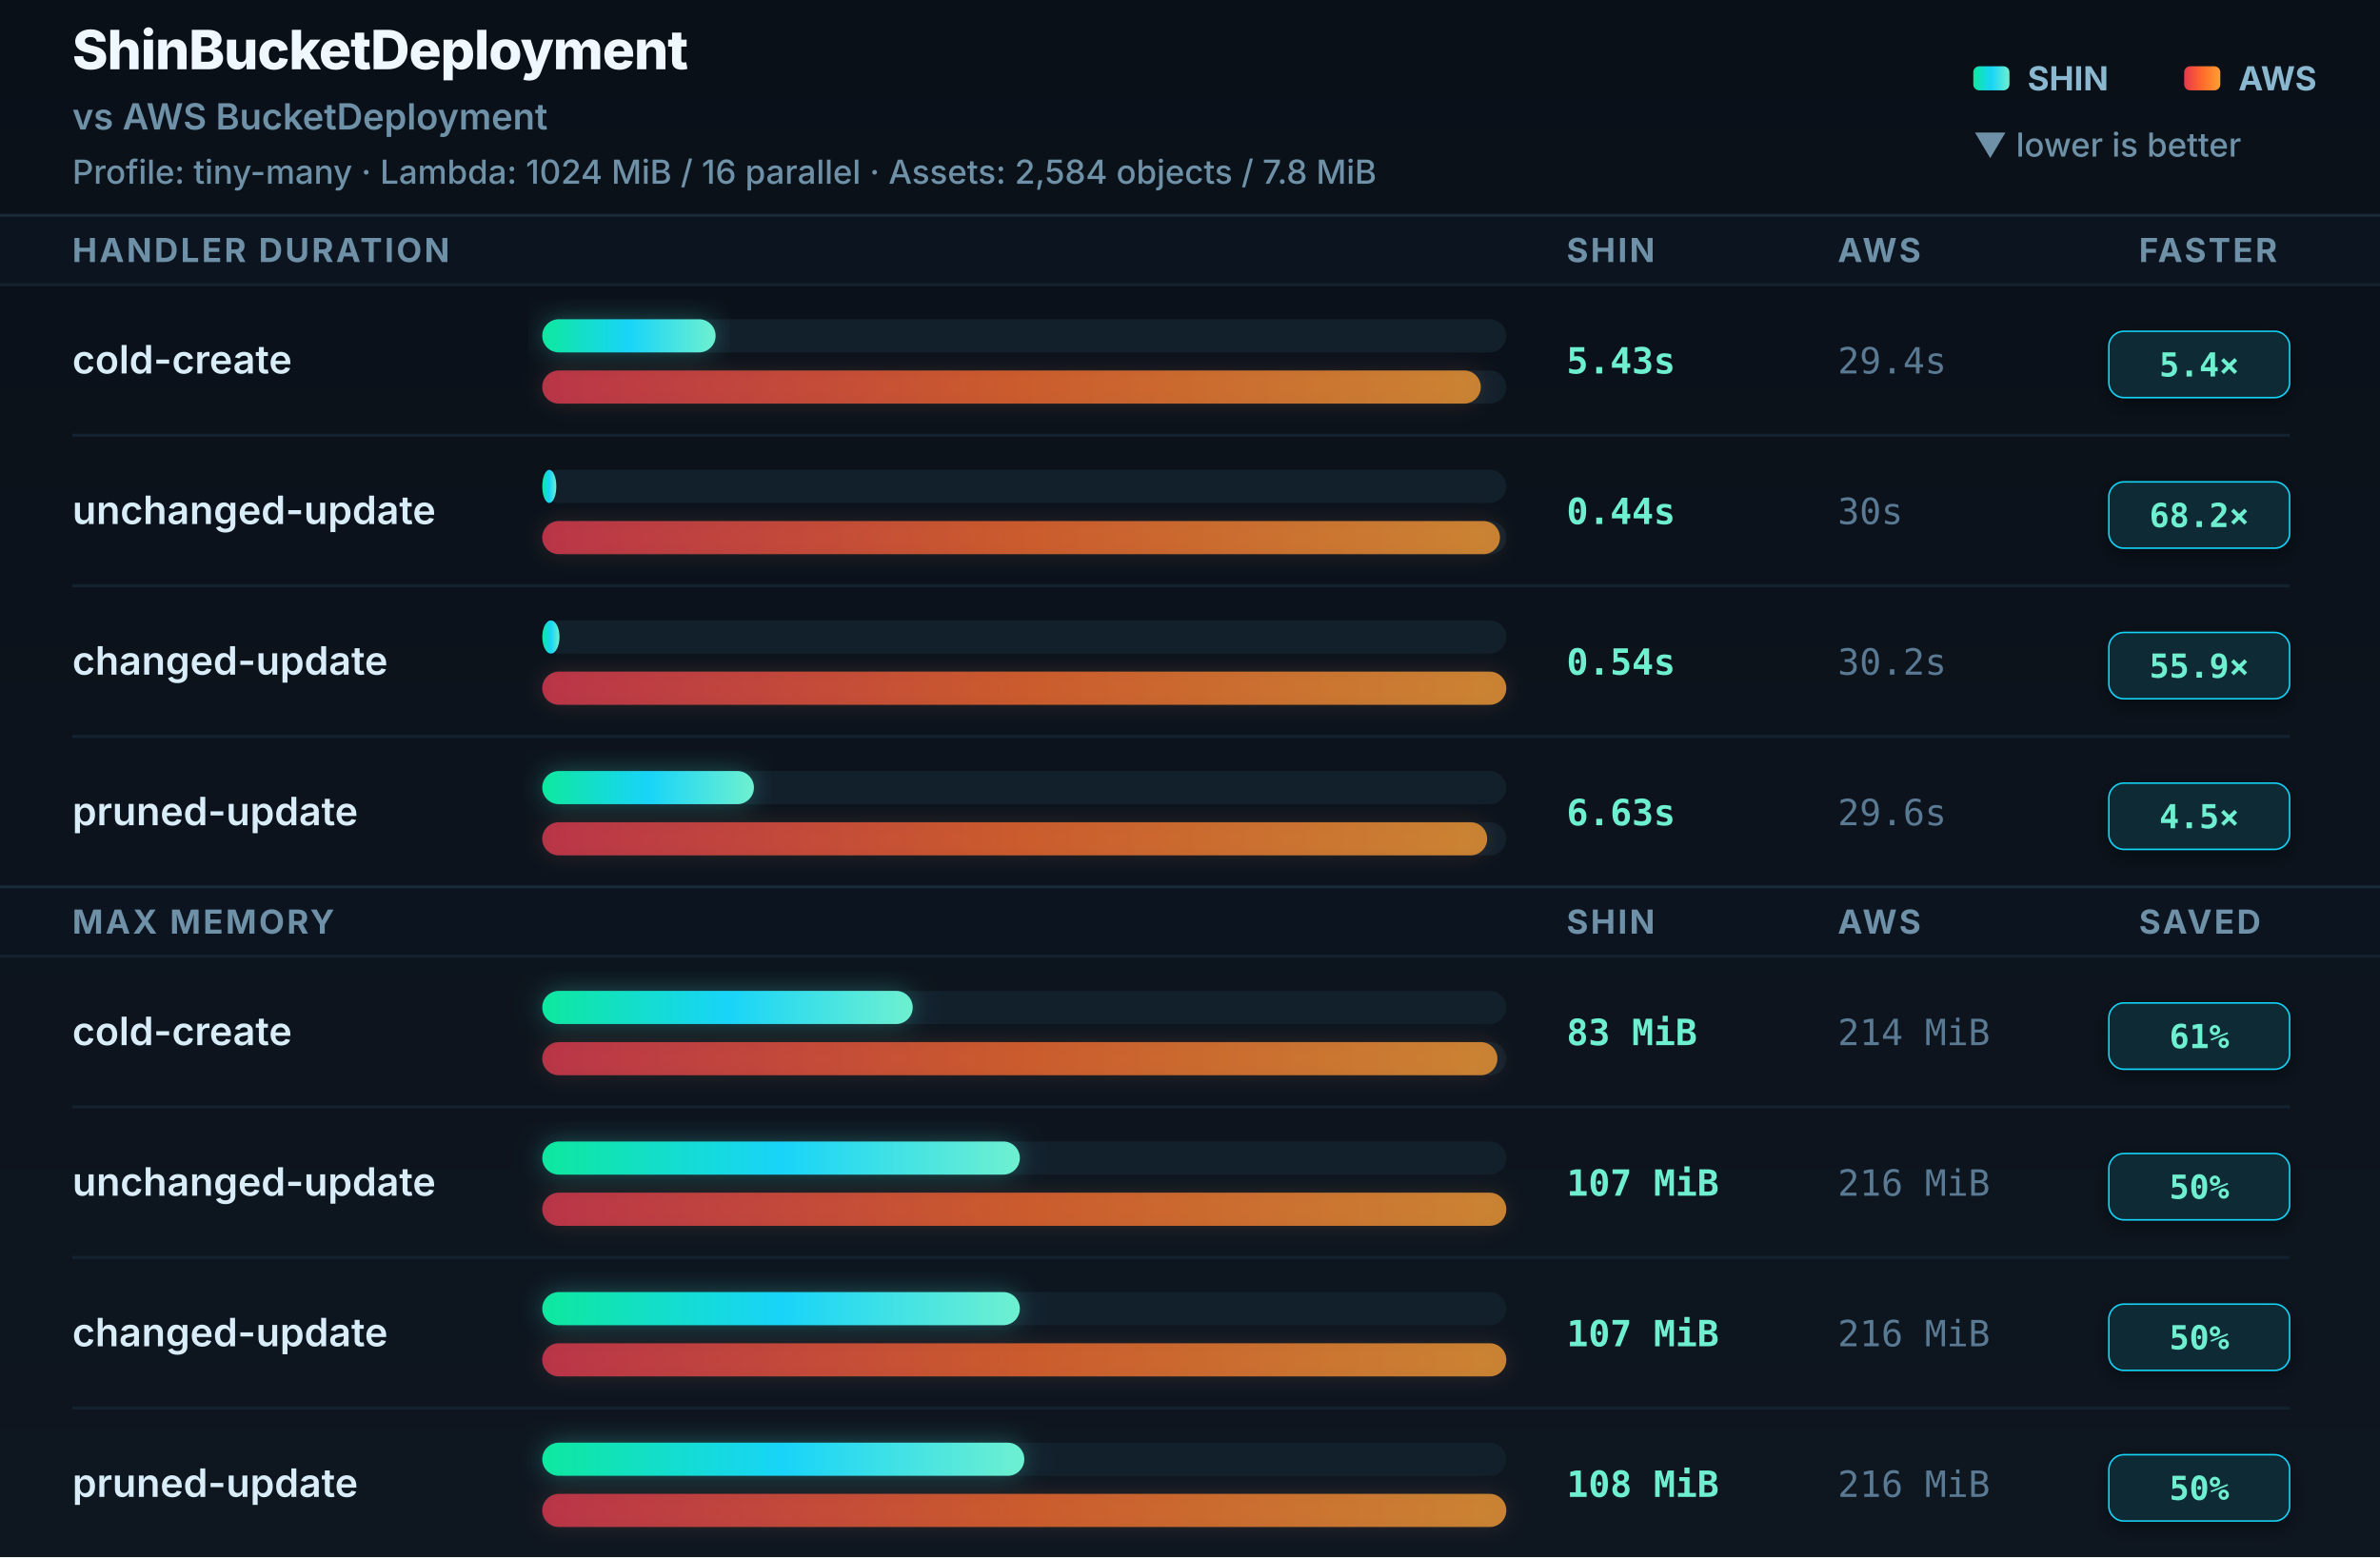
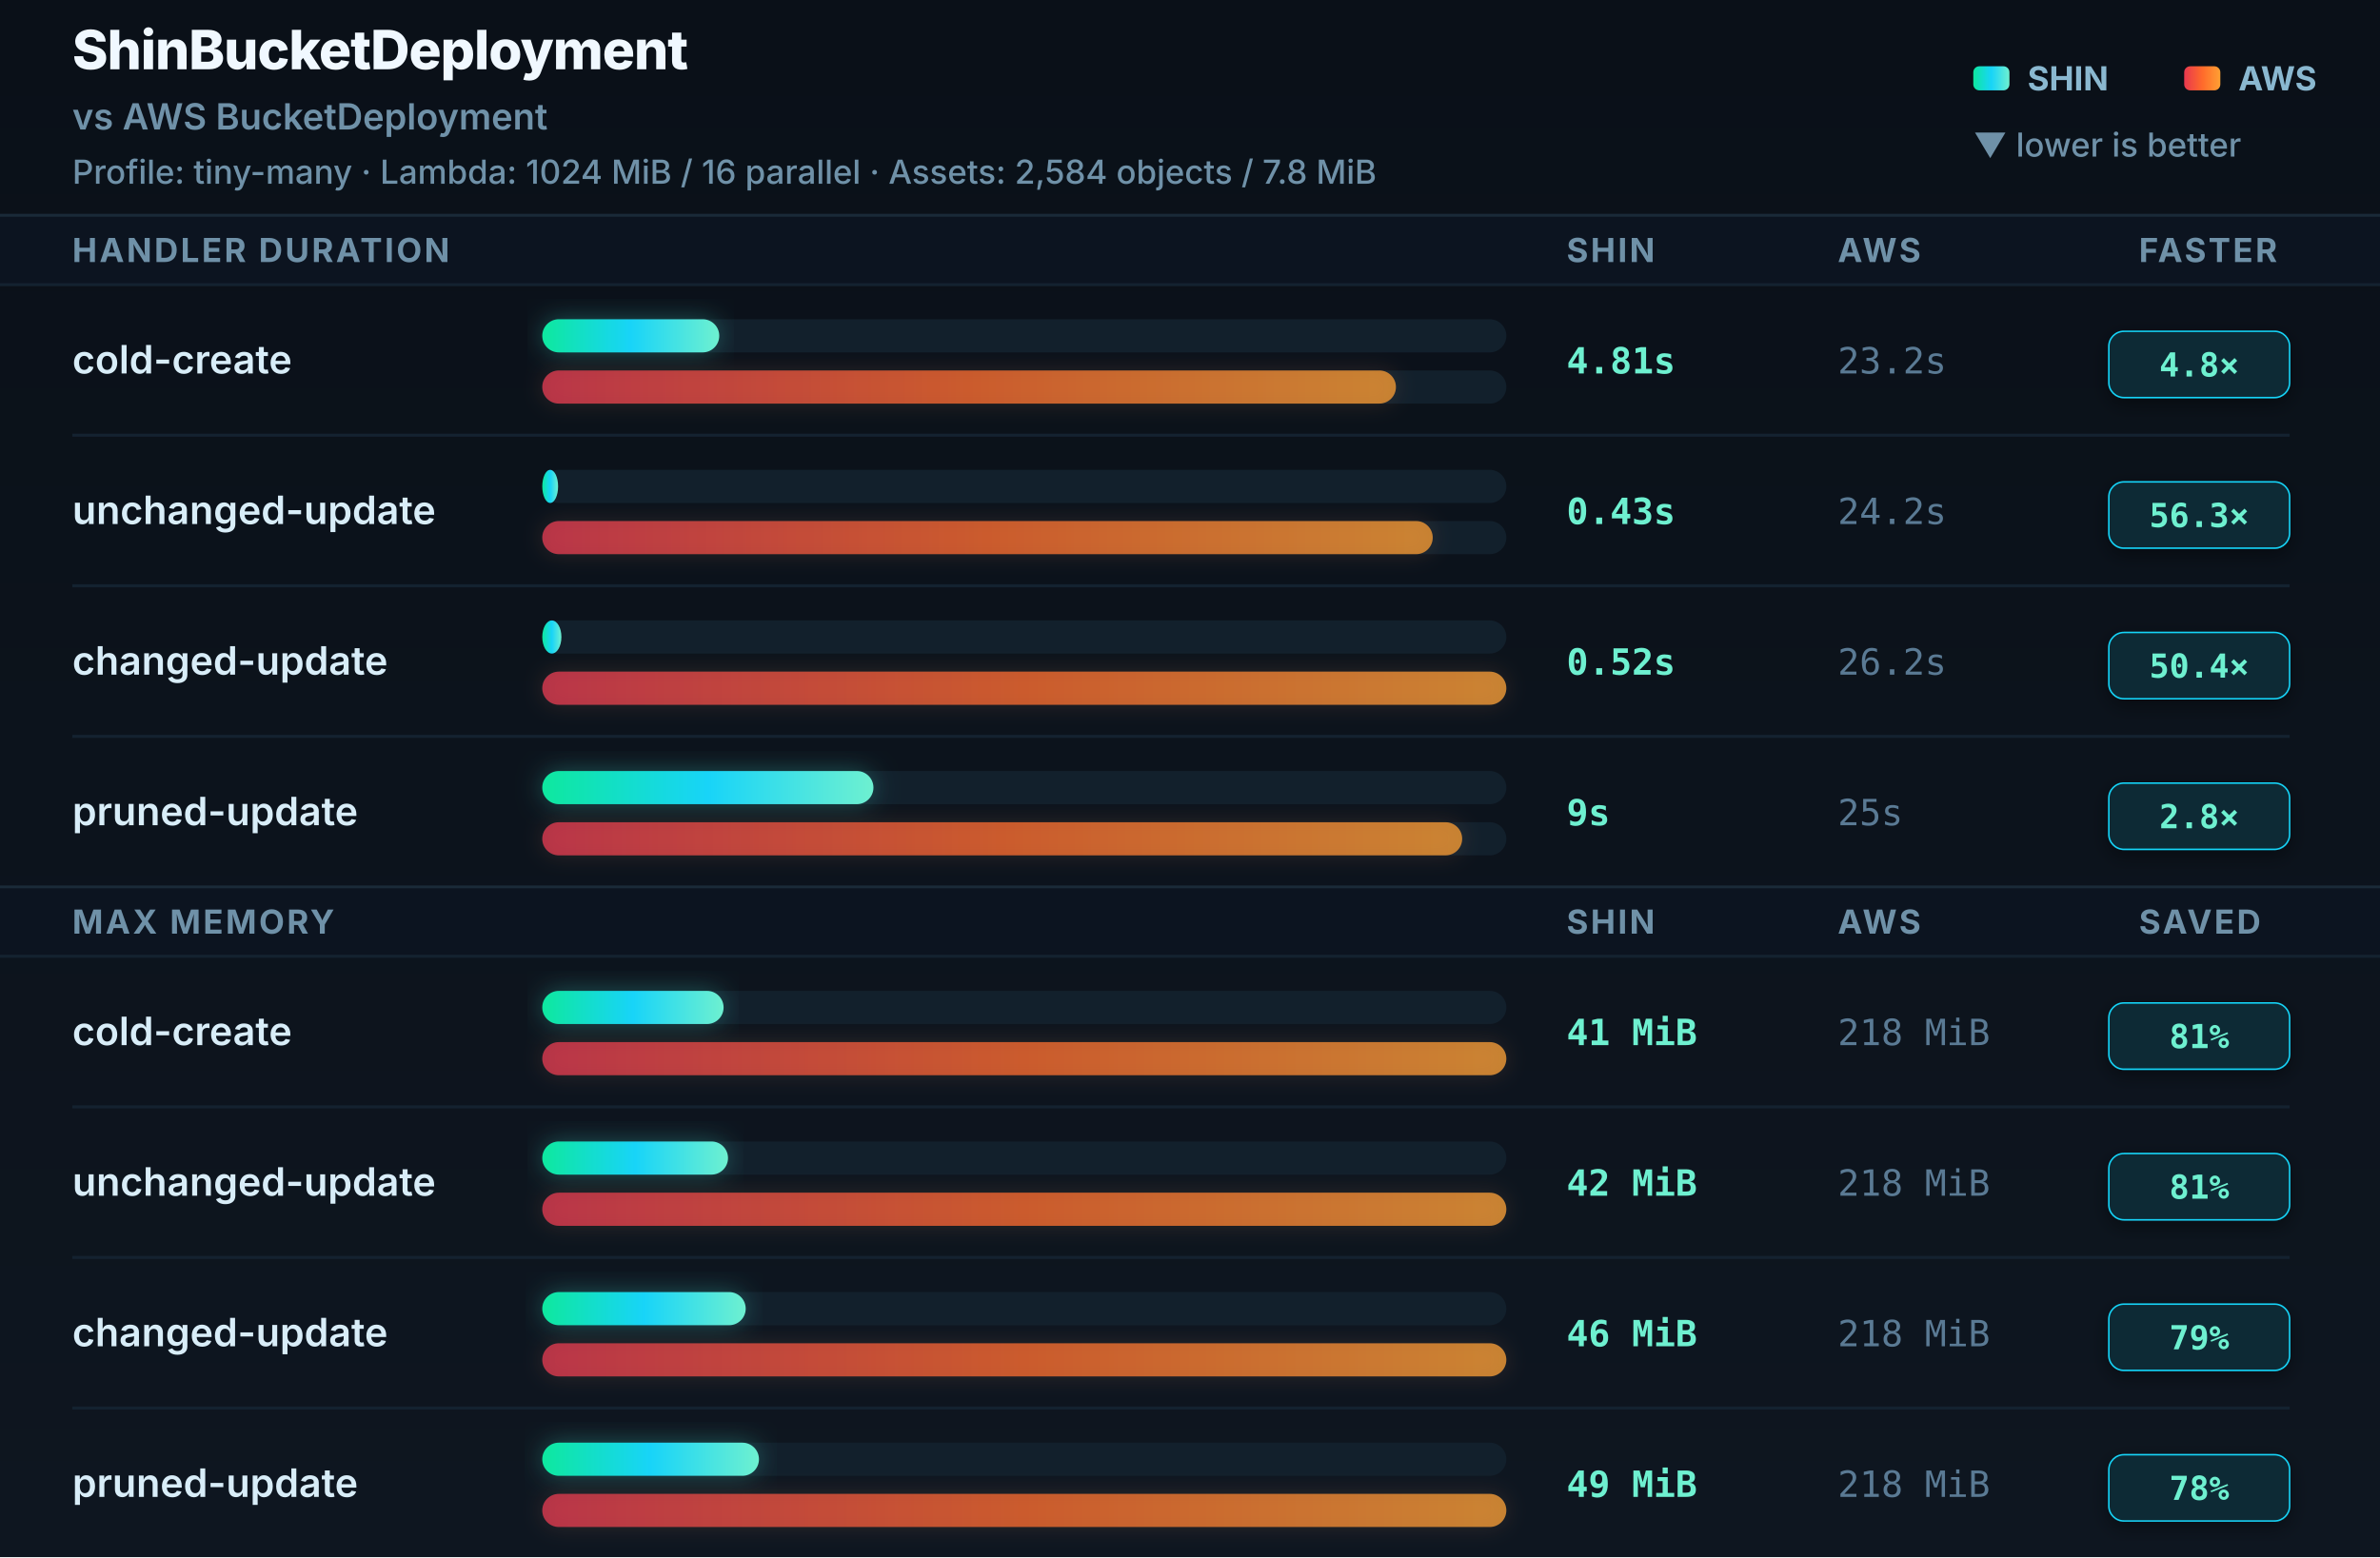
<svg xmlns="http://www.w3.org/2000/svg" width="790" height="517" viewBox="0 0 790 517" role="img" aria-labelledby="title desc">
  <defs>
    <linearGradient id="shin" x1="0" y1="0" x2="1" y2="0">
      <stop offset="0" stop-color="#0ee89e" />
      <stop offset="0.5" stop-color="#18d4f8" />
      <stop offset="1" stop-color="#6ef0d0" />
    </linearGradient>
    <linearGradient id="aws" x1="0" y1="0" x2="1" y2="0">
      <stop offset="0" stop-color="#e8384f" />
      <stop offset="0.5" stop-color="#ff6a2b" />
      <stop offset="1" stop-color="#ffa033" />
    </linearGradient>
    <linearGradient id="bgGrad" x1="0" y1="0" x2="0" y2="1">
      <stop offset="0" stop-color="#0a1018" />
      <stop offset="1" stop-color="#0e1620" />
    </linearGradient>
    <filter id="gS" x="-8%" y="-60%" width="116%" height="220%">
      <feGaussianBlur in="SourceGraphic" stdDeviation="4" />
      <feColorMatrix type="matrix" values="0 0 0 0 0.06 0 0 0 0 0.85 0 0 0 0 0.7 0 0 0 0.6 0" />
    </filter>
    <filter id="gA" x="-8%" y="-60%" width="116%" height="220%">
      <feGaussianBlur in="SourceGraphic" stdDeviation="3.5" />
      <feColorMatrix type="matrix" values="0 0 0 0 0.95 0 0 0 0 0.35 0 0 0 0 0.15 0 0 0 0.4 0" />
    </filter>
    <filter id="badgeShadow" x="-20%" y="-30%" width="140%" height="160%">
      <feDropShadow dx="0" dy="2" stdDeviation="3" flood-color="#000" flood-opacity="0.4" />
    </filter>
  </defs>
  <rect width="790" height="517" fill="url(#bgGrad)" />
  <text x="24" y="23" font-family="Inter, -apple-system, sans-serif" font-size="18" font-weight="800" fill="#f0f8ff" letter-spacing="-0.3">ShinBucketDeployment</text>
  <text x="24" y="43" font-family="Inter, -apple-system, sans-serif" font-size="12" font-weight="600" fill="#6f91a8">vs AWS BucketDeployment</text>
  <text x="24" y="61" font-family="Inter, -apple-system, sans-serif" font-size="11" font-weight="500" fill="#6f91a8">Profile: tiny-many · Lambda: 1024 MiB / 16 parallel · Assets: 2,584 objects / 7.8 MiB</text>
  <rect x="655" y="22" width="12" height="8" rx="2" fill="url(#shin)" />
  <text x="673" y="30" font-family="Inter, -apple-system, sans-serif" font-size="11" font-weight="700" fill="#8ab8d0">SHIN</text>
  <rect x="725" y="22" width="12" height="8" rx="2" fill="url(#aws)" />
  <text x="743" y="30" font-family="Inter, -apple-system, sans-serif" font-size="11" font-weight="700" fill="#8ab8d0">AWS</text>
  <text x="655" y="52" font-family="Inter, -apple-system, sans-serif" font-size="11" font-weight="500" fill="#6f91a8">▼ lower is better</text>
  <rect x="0" y="71" width="790" height="1" fill="#1a2a38" />
  <rect y="72" width="790" height="22" fill="#0c1420" />
  <text x="24" y="87" font-family="Inter, -apple-system, sans-serif" font-size="11" font-weight="700" fill="#6f91a8" letter-spacing="0.8">HANDLER DURATION</text>
  <text x="520" y="87" font-family="Inter, -apple-system, sans-serif" font-size="11" font-weight="700" fill="#6f91a8" letter-spacing="0.8">SHIN</text>
  <text x="610" y="87" font-family="Inter, -apple-system, sans-serif" font-size="11" font-weight="700" fill="#6f91a8" letter-spacing="0.8">AWS</text>
  <text x="710" y="87" font-family="Inter, -apple-system, sans-serif" font-size="11" font-weight="700" fill="#6f91a8" letter-spacing="0.8">FASTER</text>
  <rect x="0" y="94" width="790" height="1" fill="#142230" />
  <text x="24" y="124" font-family="Inter, -apple-system, sans-serif" font-size="13" font-weight="600" fill="#d8edf8">cold-create</text>
  <rect x="180" y="106" width="320" height="11" rx="5.5" fill="#12202c" />
-   <rect x="180" y="106" width="57.536" height="11" rx="5.5" fill="url(#shin)" filter="url(#gS)" opacity="0.5" />
-   <rect x="180" y="106" width="57.536" height="11" rx="5.5" fill="url(#shin)" />
+   <rect x="180" y="106" width="58.748" height="11" rx="5.5" fill="url(#shin)" filter="url(#gS)" opacity="0.5" />
+   <rect x="180" y="106" width="58.748" height="11" rx="5.5" fill="url(#shin)" />
  <rect x="180" y="123" width="320" height="11" rx="5.5" fill="#12202c" />
-   <rect x="180" y="123" width="311.523" height="11" rx="5.5" fill="url(#aws)" filter="url(#gA)" opacity="0.35" />
-   <rect x="180" y="123" width="311.523" height="11" rx="5.5" fill="url(#aws)" opacity="0.75" />
-   <text x="520" y="124" font-family="JetBrains Mono, monospace" font-size="12" font-weight="700" fill="#6ef0d0">5.43s</text>
-   <text x="610" y="124" font-family="JetBrains Mono, monospace" font-size="12" font-weight="400" fill="#5a7a94">29.4s</text>
+   <rect x="180" y="123" width="283.359" height="11" rx="5.5" fill="url(#aws)" filter="url(#gA)" opacity="0.35" />
+   <rect x="180" y="123" width="283.359" height="11" rx="5.5" fill="url(#aws)" opacity="0.75" />
+   <text x="520" y="124" font-family="JetBrains Mono, monospace" font-size="12" font-weight="700" fill="#6ef0d0">4.81s</text>
+   <text x="610" y="124" font-family="JetBrains Mono, monospace" font-size="12" font-weight="400" fill="#5a7a94">23.2s</text>
  <rect x="700" y="110" width="60" height="22" rx="5" fill="#082b35" stroke="#18d4f8" stroke-width="0.5" filter="url(#badgeShadow)" />
-   <text x="730" y="125" text-anchor="middle" font-family="JetBrains Mono, monospace" font-size="11" font-weight="800" fill="#6ef0d0">5.4×</text>
+   <text x="730" y="125" text-anchor="middle" font-family="JetBrains Mono, monospace" font-size="11" font-weight="800" fill="#6ef0d0">4.8×</text>
  <rect x="24" y="144" width="736" height="1" fill="#142230" />
  <text x="24" y="174" font-family="Inter, -apple-system, sans-serif" font-size="13" font-weight="600" fill="#d8edf8">unchanged-update</text>
  <rect x="180" y="156" width="320" height="11" rx="5.5" fill="#12202c" />
-   <rect x="180" y="156" width="4.662" height="11" rx="5.5" fill="url(#shin)" />
+   <rect x="180" y="156" width="5.252" height="11" rx="5.5" fill="url(#shin)" />
  <rect x="180" y="173" width="320" height="11" rx="5.5" fill="#12202c" />
-   <rect x="180" y="173" width="317.881" height="11" rx="5.5" fill="url(#aws)" filter="url(#gA)" opacity="0.35" />
-   <rect x="180" y="173" width="317.881" height="11" rx="5.5" fill="url(#aws)" opacity="0.75" />
-   <text x="520" y="174" font-family="JetBrains Mono, monospace" font-size="12" font-weight="700" fill="#6ef0d0">0.44s</text>
-   <text x="610" y="174" font-family="JetBrains Mono, monospace" font-size="12" font-weight="400" fill="#5a7a94">30s</text>
+   <rect x="180" y="173" width="295.573" height="11" rx="5.5" fill="url(#aws)" filter="url(#gA)" opacity="0.35" />
+   <rect x="180" y="173" width="295.573" height="11" rx="5.5" fill="url(#aws)" opacity="0.75" />
+   <text x="520" y="174" font-family="JetBrains Mono, monospace" font-size="12" font-weight="700" fill="#6ef0d0">0.43s</text>
+   <text x="610" y="174" font-family="JetBrains Mono, monospace" font-size="12" font-weight="400" fill="#5a7a94">24.2s</text>
  <rect x="700" y="160" width="60" height="22" rx="5" fill="#082b35" stroke="#18d4f8" stroke-width="0.5" filter="url(#badgeShadow)" />
-   <text x="730" y="175" text-anchor="middle" font-family="JetBrains Mono, monospace" font-size="11" font-weight="800" fill="#6ef0d0">68.2×</text>
+   <text x="730" y="175" text-anchor="middle" font-family="JetBrains Mono, monospace" font-size="11" font-weight="800" fill="#6ef0d0">56.3×</text>
  <rect x="24" y="194" width="736" height="1" fill="#142230" />
  <text x="24" y="224" font-family="Inter, -apple-system, sans-serif" font-size="13" font-weight="600" fill="#d8edf8">changed-update</text>
  <rect x="180" y="206" width="320" height="11" rx="5.5" fill="#12202c" />
-   <rect x="180" y="206" width="5.722" height="11" rx="5.5" fill="url(#shin)" />
+   <rect x="180" y="206" width="6.351" height="11" rx="5.5" fill="url(#shin)" />
  <rect x="180" y="223" width="320" height="11" rx="5.5" fill="#12202c" />
  <rect x="180" y="223" width="320" height="11" rx="5.5" fill="url(#aws)" filter="url(#gA)" opacity="0.35" />
  <rect x="180" y="223" width="320" height="11" rx="5.5" fill="url(#aws)" opacity="0.75" />
-   <text x="520" y="224" font-family="JetBrains Mono, monospace" font-size="12" font-weight="700" fill="#6ef0d0">0.54s</text>
-   <text x="610" y="224" font-family="JetBrains Mono, monospace" font-size="12" font-weight="400" fill="#5a7a94">30.2s</text>
+   <text x="520" y="224" font-family="JetBrains Mono, monospace" font-size="12" font-weight="700" fill="#6ef0d0">0.52s</text>
+   <text x="610" y="224" font-family="JetBrains Mono, monospace" font-size="12" font-weight="400" fill="#5a7a94">26.2s</text>
  <rect x="700" y="210" width="60" height="22" rx="5" fill="#082b35" stroke="#18d4f8" stroke-width="0.5" filter="url(#badgeShadow)" />
-   <text x="730" y="225" text-anchor="middle" font-family="JetBrains Mono, monospace" font-size="11" font-weight="800" fill="#6ef0d0">55.9×</text>
+   <text x="730" y="225" text-anchor="middle" font-family="JetBrains Mono, monospace" font-size="11" font-weight="800" fill="#6ef0d0">50.4×</text>
  <rect x="24" y="244" width="736" height="1" fill="#142230" />
  <text x="24" y="274" font-family="Inter, -apple-system, sans-serif" font-size="13" font-weight="600" fill="#d8edf8">pruned-update</text>
  <rect x="180" y="256" width="320" height="11" rx="5.5" fill="#12202c" />
-   <rect x="180" y="256" width="70.252" height="11" rx="5.5" fill="url(#shin)" filter="url(#gS)" opacity="0.5" />
-   <rect x="180" y="256" width="70.252" height="11" rx="5.5" fill="url(#shin)" />
+   <rect x="180" y="256" width="109.924" height="11" rx="5.5" fill="url(#shin)" filter="url(#gS)" opacity="0.5" />
+   <rect x="180" y="256" width="109.924" height="11" rx="5.5" fill="url(#shin)" />
  <rect x="180" y="273" width="320" height="11" rx="5.5" fill="#12202c" />
-   <rect x="180" y="273" width="313.642" height="11" rx="5.5" fill="url(#aws)" filter="url(#gA)" opacity="0.35" />
-   <rect x="180" y="273" width="313.642" height="11" rx="5.5" fill="url(#aws)" opacity="0.75" />
-   <text x="520" y="274" font-family="JetBrains Mono, monospace" font-size="12" font-weight="700" fill="#6ef0d0">6.63s</text>
-   <text x="610" y="274" font-family="JetBrains Mono, monospace" font-size="12" font-weight="400" fill="#5a7a94">29.6s</text>
+   <rect x="180" y="273" width="305.344" height="11" rx="5.5" fill="url(#aws)" filter="url(#gA)" opacity="0.35" />
+   <rect x="180" y="273" width="305.344" height="11" rx="5.5" fill="url(#aws)" opacity="0.75" />
+   <text x="520" y="274" font-family="JetBrains Mono, monospace" font-size="12" font-weight="700" fill="#6ef0d0">9s</text>
+   <text x="610" y="274" font-family="JetBrains Mono, monospace" font-size="12" font-weight="400" fill="#5a7a94">25s</text>
  <rect x="700" y="260" width="60" height="22" rx="5" fill="#082b35" stroke="#18d4f8" stroke-width="0.5" filter="url(#badgeShadow)" />
-   <text x="730" y="275" text-anchor="middle" font-family="JetBrains Mono, monospace" font-size="11" font-weight="800" fill="#6ef0d0">4.5×</text>
+   <text x="730" y="275" text-anchor="middle" font-family="JetBrains Mono, monospace" font-size="11" font-weight="800" fill="#6ef0d0">2.8×</text>
  <rect x="0" y="294" width="790" height="1" fill="#1a2a38" />
  <rect y="295" width="790" height="22" fill="#0c1420" />
  <text x="24" y="310" font-family="Inter, -apple-system, sans-serif" font-size="11" font-weight="700" fill="#6f91a8" letter-spacing="0.8">MAX MEMORY</text>
  <text x="520" y="310" font-family="Inter, -apple-system, sans-serif" font-size="11" font-weight="700" fill="#6f91a8" letter-spacing="0.8">SHIN</text>
  <text x="610" y="310" font-family="Inter, -apple-system, sans-serif" font-size="11" font-weight="700" fill="#6f91a8" letter-spacing="0.8">AWS</text>
  <text x="710" y="310" font-family="Inter, -apple-system, sans-serif" font-size="11" font-weight="700" fill="#6f91a8" letter-spacing="0.8">SAVED</text>
  <rect x="0" y="317" width="790" height="1" fill="#142230" />
  <text x="24" y="347" font-family="Inter, -apple-system, sans-serif" font-size="13" font-weight="600" fill="#d8edf8">cold-create</text>
  <rect x="180" y="329" width="320" height="11" rx="5.5" fill="#12202c" />
-   <rect x="180" y="329" width="122.963" height="11" rx="5.5" fill="url(#shin)" filter="url(#gS)" opacity="0.5" />
-   <rect x="180" y="329" width="122.963" height="11" rx="5.5" fill="url(#shin)" />
+   <rect x="180" y="329" width="60.183" height="11" rx="5.5" fill="url(#shin)" filter="url(#gS)" opacity="0.5" />
+   <rect x="180" y="329" width="60.183" height="11" rx="5.5" fill="url(#shin)" />
  <rect x="180" y="346" width="320" height="11" rx="5.5" fill="#12202c" />
-   <rect x="180" y="346" width="317.037" height="11" rx="5.5" fill="url(#aws)" filter="url(#gA)" opacity="0.35" />
-   <rect x="180" y="346" width="317.037" height="11" rx="5.5" fill="url(#aws)" opacity="0.75" />
-   <text x="520" y="347" font-family="JetBrains Mono, monospace" font-size="12" font-weight="700" fill="#6ef0d0">83 MiB</text>
-   <text x="610" y="347" font-family="JetBrains Mono, monospace" font-size="12" font-weight="400" fill="#5a7a94">214 MiB</text>
+   <rect x="180" y="346" width="320" height="11" rx="5.5" fill="url(#aws)" filter="url(#gA)" opacity="0.35" />
+   <rect x="180" y="346" width="320" height="11" rx="5.5" fill="url(#aws)" opacity="0.75" />
+   <text x="520" y="347" font-family="JetBrains Mono, monospace" font-size="12" font-weight="700" fill="#6ef0d0">41 MiB</text>
+   <text x="610" y="347" font-family="JetBrains Mono, monospace" font-size="12" font-weight="400" fill="#5a7a94">218 MiB</text>
  <rect x="700" y="333" width="60" height="22" rx="5" fill="#082b35" stroke="#18d4f8" stroke-width="0.5" filter="url(#badgeShadow)" />
-   <text x="730" y="348" text-anchor="middle" font-family="JetBrains Mono, monospace" font-size="11" font-weight="800" fill="#6ef0d0">61%</text>
+   <text x="730" y="348" text-anchor="middle" font-family="JetBrains Mono, monospace" font-size="11" font-weight="800" fill="#6ef0d0">81%</text>
  <rect x="24" y="367" width="736" height="1" fill="#142230" />
  <text x="24" y="397" font-family="Inter, -apple-system, sans-serif" font-size="13" font-weight="600" fill="#d8edf8">unchanged-update</text>
  <rect x="180" y="379" width="320" height="11" rx="5.5" fill="#12202c" />
-   <rect x="180" y="379" width="158.519" height="11" rx="5.5" fill="url(#shin)" filter="url(#gS)" opacity="0.5" />
-   <rect x="180" y="379" width="158.519" height="11" rx="5.5" fill="url(#shin)" />
+   <rect x="180" y="379" width="61.651" height="11" rx="5.5" fill="url(#shin)" filter="url(#gS)" opacity="0.5" />
+   <rect x="180" y="379" width="61.651" height="11" rx="5.5" fill="url(#shin)" />
  <rect x="180" y="396" width="320" height="11" rx="5.5" fill="#12202c" />
  <rect x="180" y="396" width="320" height="11" rx="5.5" fill="url(#aws)" filter="url(#gA)" opacity="0.35" />
  <rect x="180" y="396" width="320" height="11" rx="5.5" fill="url(#aws)" opacity="0.75" />
-   <text x="520" y="397" font-family="JetBrains Mono, monospace" font-size="12" font-weight="700" fill="#6ef0d0">107 MiB</text>
-   <text x="610" y="397" font-family="JetBrains Mono, monospace" font-size="12" font-weight="400" fill="#5a7a94">216 MiB</text>
+   <text x="520" y="397" font-family="JetBrains Mono, monospace" font-size="12" font-weight="700" fill="#6ef0d0">42 MiB</text>
+   <text x="610" y="397" font-family="JetBrains Mono, monospace" font-size="12" font-weight="400" fill="#5a7a94">218 MiB</text>
  <rect x="700" y="383" width="60" height="22" rx="5" fill="#082b35" stroke="#18d4f8" stroke-width="0.5" filter="url(#badgeShadow)" />
-   <text x="730" y="398" text-anchor="middle" font-family="JetBrains Mono, monospace" font-size="11" font-weight="800" fill="#6ef0d0">50%</text>
+   <text x="730" y="398" text-anchor="middle" font-family="JetBrains Mono, monospace" font-size="11" font-weight="800" fill="#6ef0d0">81%</text>
  <rect x="24" y="417" width="736" height="1" fill="#142230" />
  <text x="24" y="447" font-family="Inter, -apple-system, sans-serif" font-size="13" font-weight="600" fill="#d8edf8">changed-update</text>
  <rect x="180" y="429" width="320" height="11" rx="5.5" fill="#12202c" />
-   <rect x="180" y="429" width="158.519" height="11" rx="5.5" fill="url(#shin)" filter="url(#gS)" opacity="0.5" />
-   <rect x="180" y="429" width="158.519" height="11" rx="5.5" fill="url(#shin)" />
+   <rect x="180" y="429" width="67.523" height="11" rx="5.5" fill="url(#shin)" filter="url(#gS)" opacity="0.5" />
+   <rect x="180" y="429" width="67.523" height="11" rx="5.5" fill="url(#shin)" />
  <rect x="180" y="446" width="320" height="11" rx="5.5" fill="#12202c" />
  <rect x="180" y="446" width="320" height="11" rx="5.5" fill="url(#aws)" filter="url(#gA)" opacity="0.35" />
  <rect x="180" y="446" width="320" height="11" rx="5.5" fill="url(#aws)" opacity="0.75" />
-   <text x="520" y="447" font-family="JetBrains Mono, monospace" font-size="12" font-weight="700" fill="#6ef0d0">107 MiB</text>
-   <text x="610" y="447" font-family="JetBrains Mono, monospace" font-size="12" font-weight="400" fill="#5a7a94">216 MiB</text>
+   <text x="520" y="447" font-family="JetBrains Mono, monospace" font-size="12" font-weight="700" fill="#6ef0d0">46 MiB</text>
+   <text x="610" y="447" font-family="JetBrains Mono, monospace" font-size="12" font-weight="400" fill="#5a7a94">218 MiB</text>
  <rect x="700" y="433" width="60" height="22" rx="5" fill="#082b35" stroke="#18d4f8" stroke-width="0.5" filter="url(#badgeShadow)" />
-   <text x="730" y="448" text-anchor="middle" font-family="JetBrains Mono, monospace" font-size="11" font-weight="800" fill="#6ef0d0">50%</text>
+   <text x="730" y="448" text-anchor="middle" font-family="JetBrains Mono, monospace" font-size="11" font-weight="800" fill="#6ef0d0">79%</text>
  <rect x="24" y="467" width="736" height="1" fill="#142230" />
  <text x="24" y="497" font-family="Inter, -apple-system, sans-serif" font-size="13" font-weight="600" fill="#d8edf8">pruned-update</text>
  <rect x="180" y="479" width="320" height="11" rx="5.5" fill="#12202c" />
-   <rect x="180" y="479" width="160" height="11" rx="5.5" fill="url(#shin)" filter="url(#gS)" opacity="0.5" />
-   <rect x="180" y="479" width="160" height="11" rx="5.5" fill="url(#shin)" />
+   <rect x="180" y="479" width="71.927" height="11" rx="5.5" fill="url(#shin)" filter="url(#gS)" opacity="0.5" />
+   <rect x="180" y="479" width="71.927" height="11" rx="5.5" fill="url(#shin)" />
  <rect x="180" y="496" width="320" height="11" rx="5.5" fill="#12202c" />
  <rect x="180" y="496" width="320" height="11" rx="5.5" fill="url(#aws)" filter="url(#gA)" opacity="0.35" />
  <rect x="180" y="496" width="320" height="11" rx="5.5" fill="url(#aws)" opacity="0.75" />
-   <text x="520" y="497" font-family="JetBrains Mono, monospace" font-size="12" font-weight="700" fill="#6ef0d0">108 MiB</text>
-   <text x="610" y="497" font-family="JetBrains Mono, monospace" font-size="12" font-weight="400" fill="#5a7a94">216 MiB</text>
+   <text x="520" y="497" font-family="JetBrains Mono, monospace" font-size="12" font-weight="700" fill="#6ef0d0">49 MiB</text>
+   <text x="610" y="497" font-family="JetBrains Mono, monospace" font-size="12" font-weight="400" fill="#5a7a94">218 MiB</text>
  <rect x="700" y="483" width="60" height="22" rx="5" fill="#082b35" stroke="#18d4f8" stroke-width="0.5" filter="url(#badgeShadow)" />
-   <text x="730" y="498" text-anchor="middle" font-family="JetBrains Mono, monospace" font-size="11" font-weight="800" fill="#6ef0d0">50%</text>
+   <text x="730" y="498" text-anchor="middle" font-family="JetBrains Mono, monospace" font-size="11" font-weight="800" fill="#6ef0d0">78%</text>
</svg>
